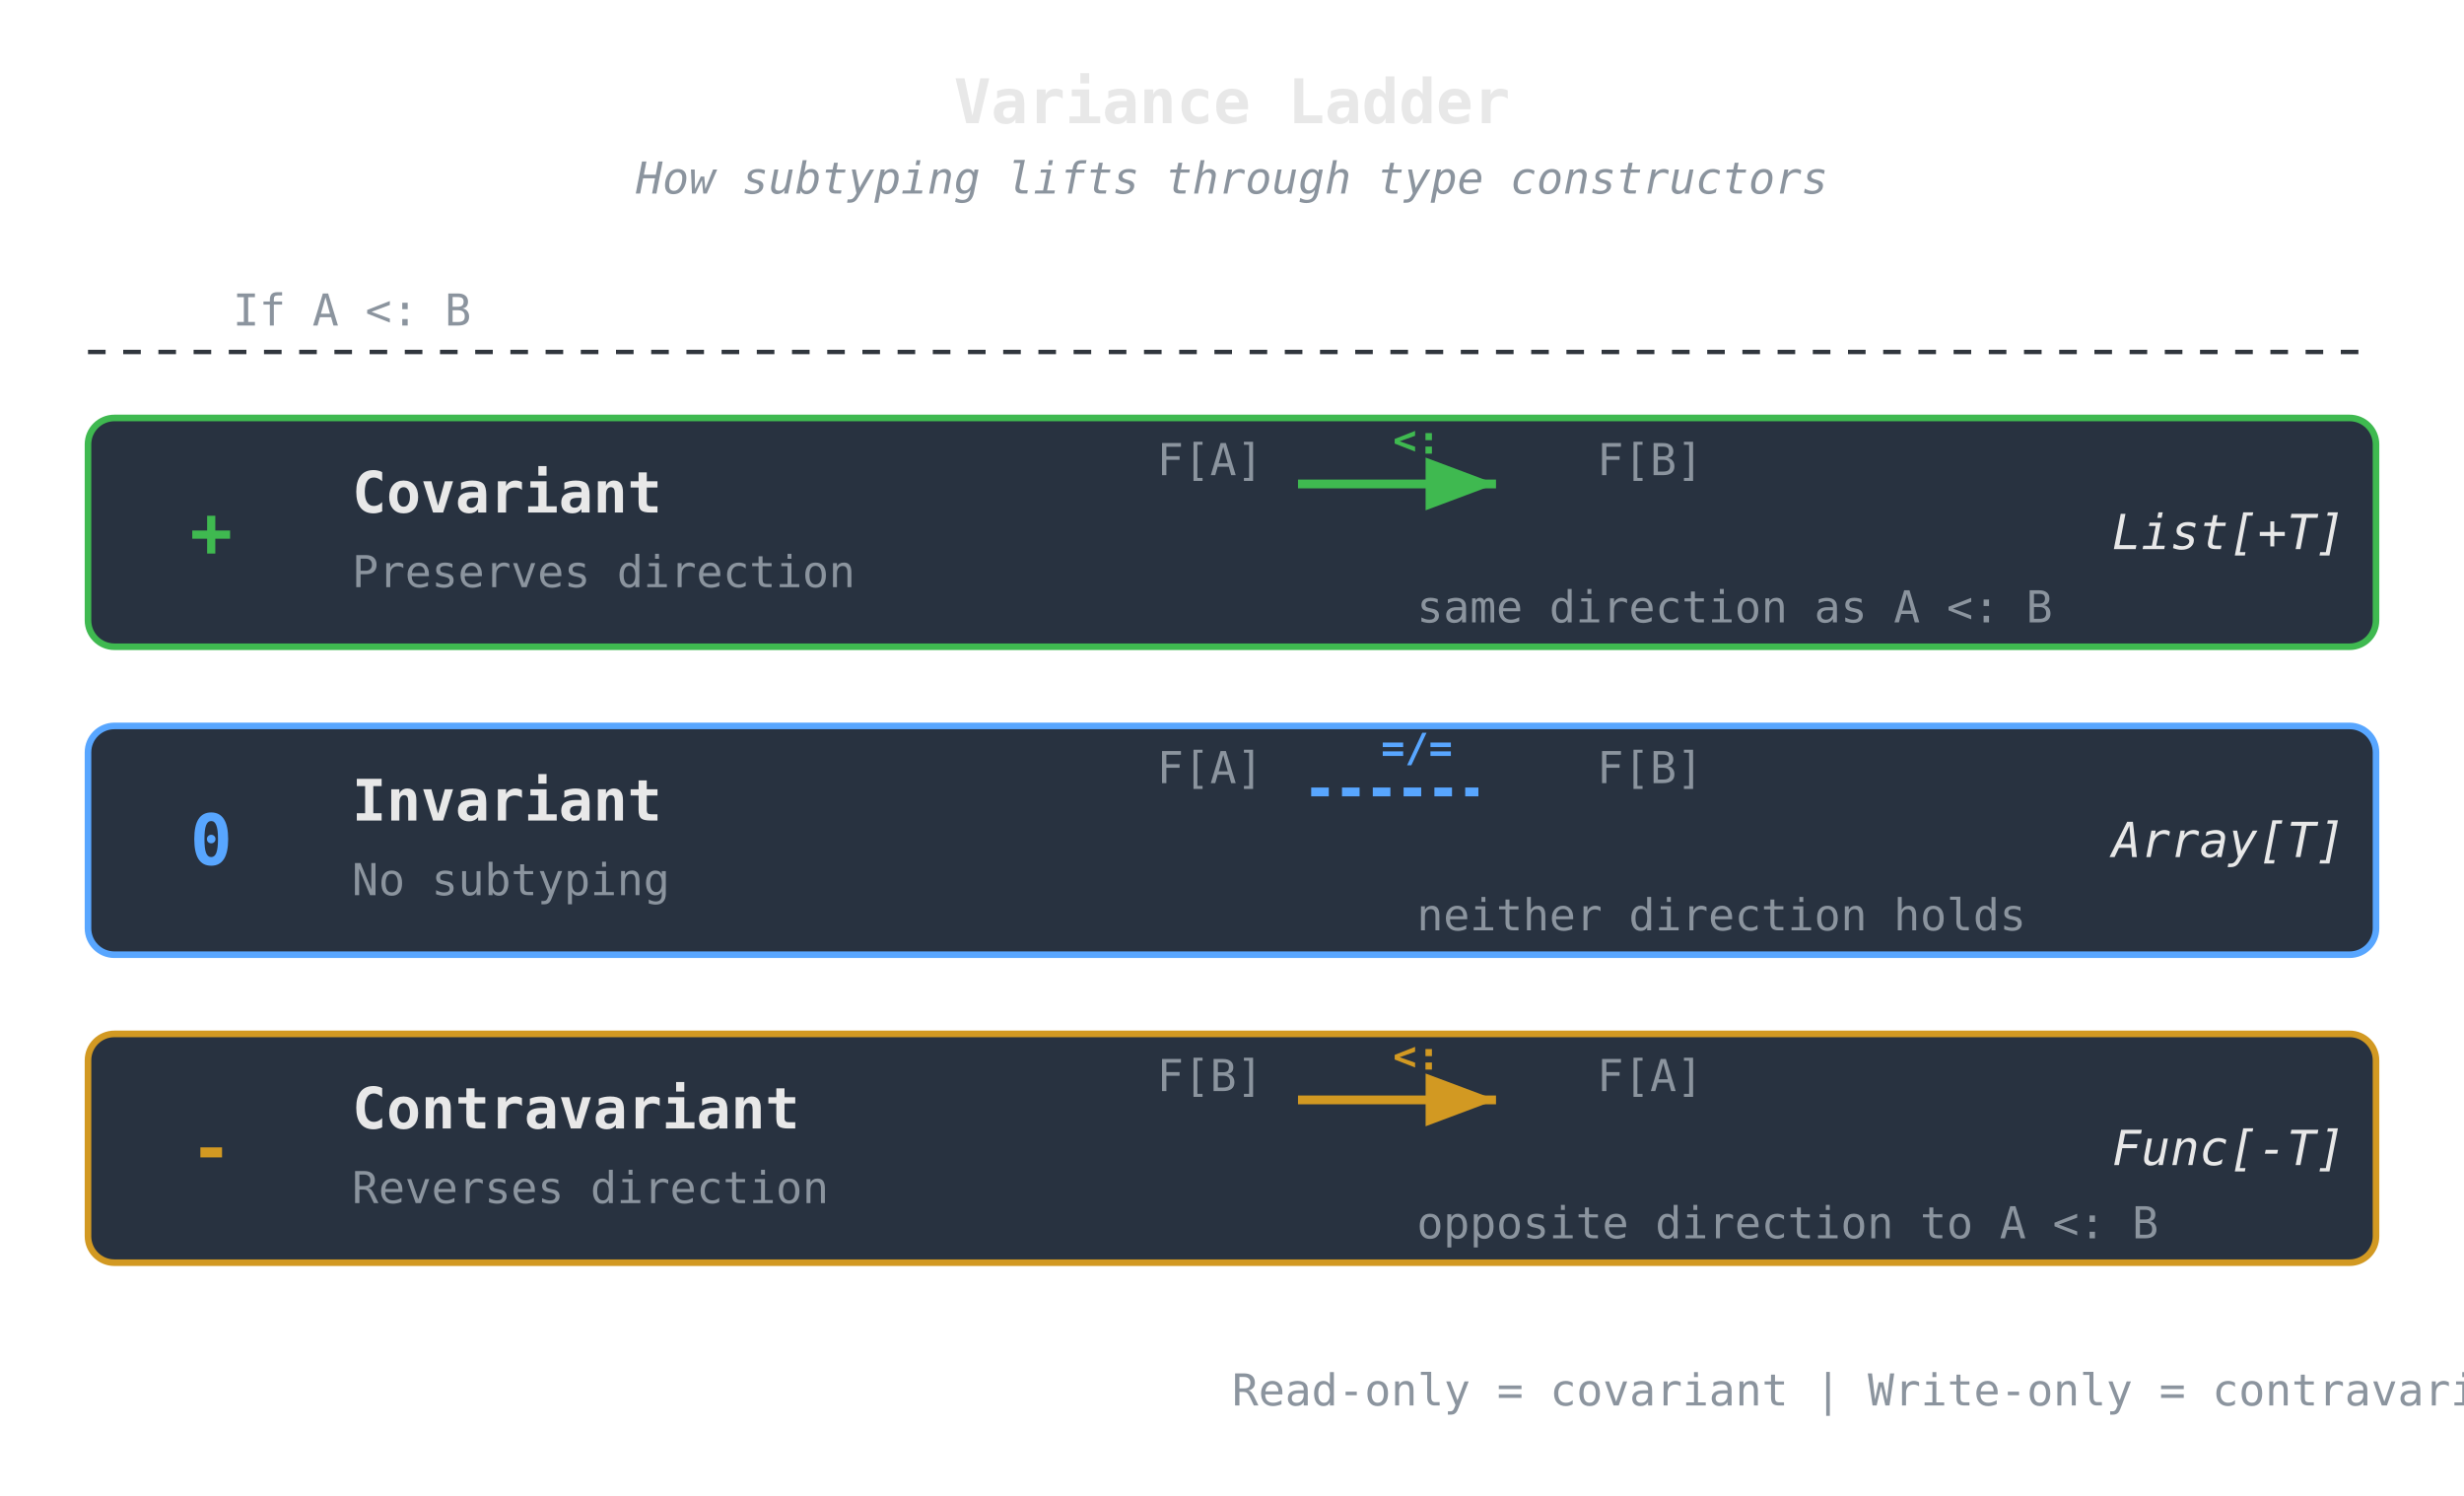
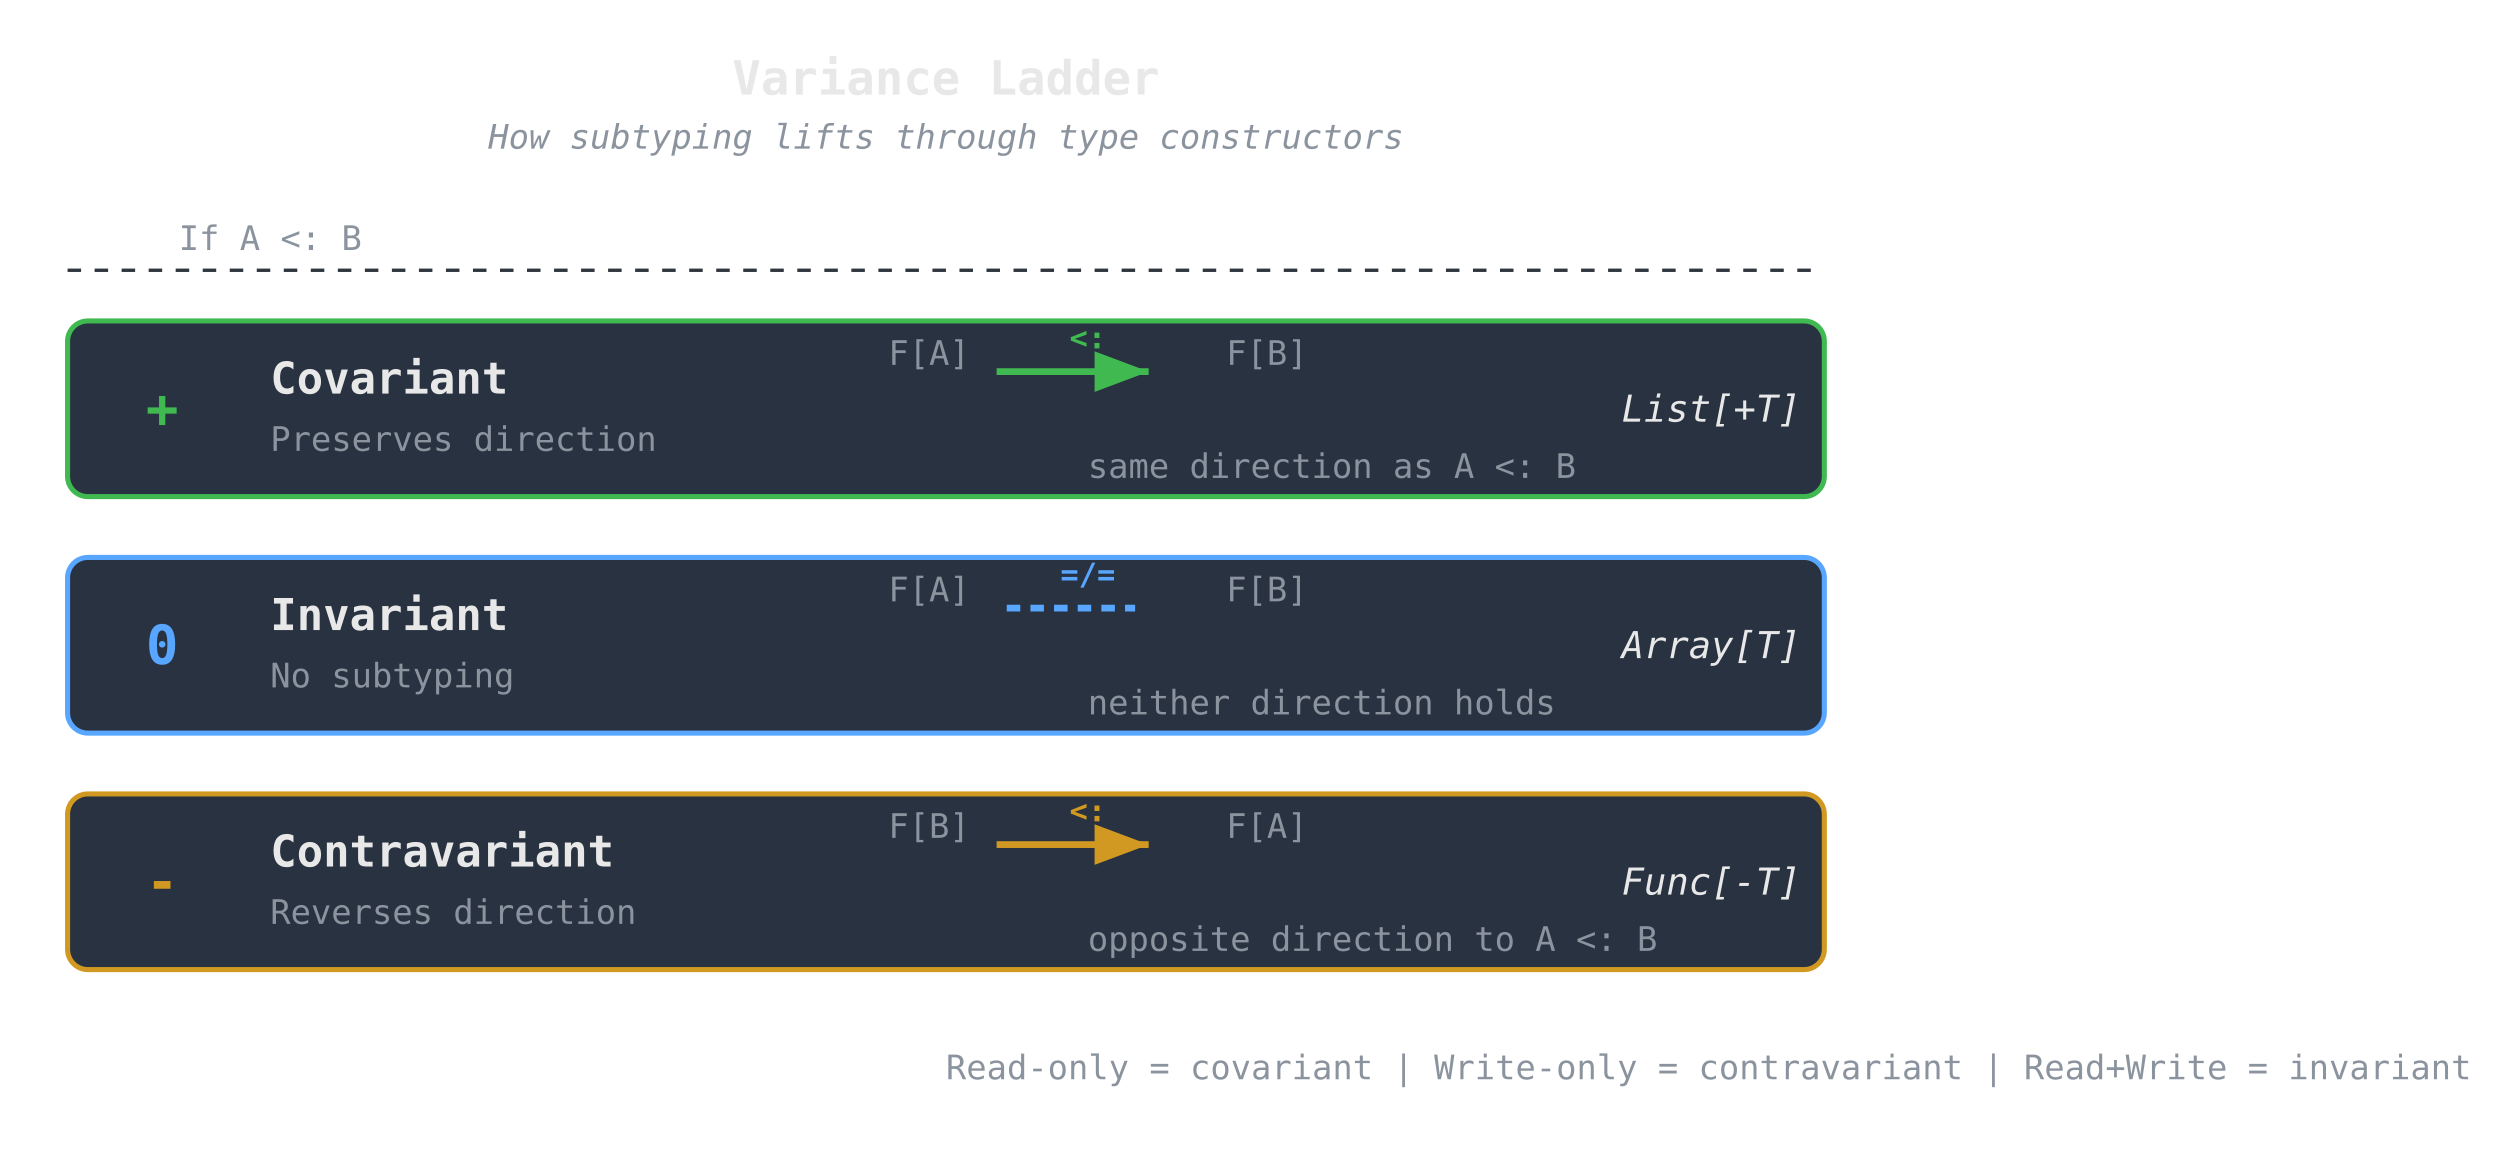
- <svg xmlns="http://www.w3.org/2000/svg" viewBox="0 0 560 340" fill="none">
+ <svg xmlns="http://www.w3.org/2000/svg" viewBox="0 0 740 340" fill="none">
  <style>
    text { font-family: 'IBM Plex Mono', 'SF Mono', 'Fira Code', 'Consolas', monospace; }
    .title { font-size: 14px; font-weight: 700; fill: #e8e8e8; text-anchor: middle; }
    .sub { font-size: 10px; fill: #8b949e; font-style: italic; text-anchor: middle; }
    .bar { fill: rgba(30,40,55,0.95); stroke-width: 1.5; rx: 6; }
    .bar-co { stroke: #3fb950; }
    .bar-inv { stroke: #58a6ff; }
    .bar-contra { stroke: #d29922; }
    .bar-label { font-size: 13px; fill: #e8e8e8; font-weight: 700; dominant-baseline: central; }
    .bar-symbol { font-size: 16px; font-weight: 700; dominant-baseline: central; text-anchor: middle; }
    .sym-co { fill: #3fb950; }
    .sym-inv { fill: #58a6ff; }
    .sym-contra { fill: #d29922; }
    .desc { font-size: 10px; fill: #8b949e; dominant-baseline: central; }
    .example { font-size: 11px; fill: #e8e8e8; font-style: italic; dominant-baseline: central; }
    .arrow-dir { stroke-width: 2; fill: none; }
    .arr-co { stroke: #3fb950; }
    .arr-inv { stroke: #58a6ff; }
    .arr-contra { stroke: #d29922; }
    .type-a { font-size: 10px; fill: #8b949e; text-anchor: middle; }
    .type-b { font-size: 10px; fill: #8b949e; text-anchor: middle; }
    .sep { stroke: #30363d; stroke-width: 1; stroke-dasharray: 4 4; }
    .dir-label { font-size: 9px; font-weight: 600; text-anchor: middle; dominant-baseline: central; }
    .dir-co { fill: #3fb950; }
    .dir-inv { fill: #58a6ff; }
    .dir-contra { fill: #d29922; }

    @media (prefers-color-scheme: light) {
      .title { fill: #284b63; }
      .bar { fill: #1a1a2e; }
      .bar-co { stroke: #1a7f37; }
      .bar-inv { stroke: #284b63; }
      .bar-contra { stroke: #c87800; }
      .bar-label { fill: #e8e8e8; }
      .sym-co { fill: #1a7f37; }
      .sym-inv { fill: #284b63; }
      .sym-contra { fill: #c87800; }
      .desc { fill: #6e7781; }
      .example { fill: #e8e8e8; }
      .arr-co { stroke: #1a7f37; }
      .arr-inv { stroke: #284b63; }
      .arr-contra { stroke: #c87800; }
      .type-a { fill: #6e7781; }
      .type-b { fill: #6e7781; }
      .sep { stroke: #e5e5e5; }
      .dir-co { fill: #1a7f37; }
      .dir-inv { fill: #284b63; }
      .dir-contra { fill: #c87800; }
    }
  </style>
  <defs>
    <marker id="arr-g" markerWidth="8" markerHeight="6" refX="8" refY="3" orient="auto">
      <path d="M0,0 L8,3 L0,6 Z" fill="#3fb950" />
    </marker>
    <marker id="arr-b" markerWidth="8" markerHeight="6" refX="8" refY="3" orient="auto">
      <path d="M0,0 L8,3 L0,6 Z" fill="#58a6ff" />
    </marker>
    <marker id="arr-y" markerWidth="8" markerHeight="6" refX="8" refY="3" orient="auto">
      <path d="M0,0 L8,3 L0,6 Z" fill="#d29922" />
    </marker>
  </defs>
  <text x="280" y="28" class="title">Variance Ladder</text>
  <text x="280" y="44" class="sub">How subtyping lifts through type constructors</text>
  <text x="80" y="74" class="type-a">If  A &lt;: B</text>
  <line x1="20" y1="80" x2="540" y2="80" class="sep" />
  <rect class="bar bar-co" x="20" y="95" width="520" height="52" />
  <text x="48" y="121" class="bar-symbol sym-co">+</text>
  <text x="80" y="112" class="bar-label">Covariant</text>
  <text x="80" y="130" class="desc">Preserves direction</text>
  <text x="275" y="108" class="type-a">F[A]</text>
  <path class="arrow-dir arr-co" d="M 295,110 L 340,110" marker-end="url(#arr-g)" />
  <text x="375" y="108" class="type-a">F[B]</text>
  <text x="322" y="100" class="dir-label dir-co">&lt;:</text>
  <text x="480" y="121" class="example">List[+T]</text>
  <text x="322" y="138" class="desc">same direction as A &lt;: B</text>
  <rect class="bar bar-inv" x="20" y="165" width="520" height="52" />
  <text x="48" y="191" class="bar-symbol sym-inv">0</text>
  <text x="80" y="182" class="bar-label">Invariant</text>
  <text x="80" y="200" class="desc">No subtyping</text>
  <text x="275" y="178" class="type-a">F[A]</text>
  <line class="arrow-dir arr-inv" x1="298" y1="180" x2="336" y2="180" stroke-dasharray="4 3" />
  <text x="322" y="170" class="dir-label dir-inv">=/=</text>
  <text x="375" y="178" class="type-a">F[B]</text>
  <text x="480" y="191" class="example">Array[T]</text>
  <text x="322" y="208" class="desc">neither direction holds</text>
  <rect class="bar bar-contra" x="20" y="235" width="520" height="52" />
  <text x="48" y="261" class="bar-symbol sym-contra">-</text>
  <text x="80" y="252" class="bar-label">Contravariant</text>
  <text x="80" y="270" class="desc">Reverses direction</text>
  <text x="275" y="248" class="type-a">F[B]</text>
  <path class="arrow-dir arr-contra" d="M 295,250 L 340,250" marker-end="url(#arr-y)" />
  <text x="375" y="248" class="type-a">F[A]</text>
  <text x="322" y="240" class="dir-label dir-contra">&lt;:</text>
  <text x="480" y="261" class="example">Func[-T]</text>
  <text x="322" y="278" class="desc">opposite direction to A &lt;: B</text>
  <text x="280" y="316" class="desc">Read-only = covariant  |  Write-only = contravariant  |  Read+Write = invariant</text>
</svg>
